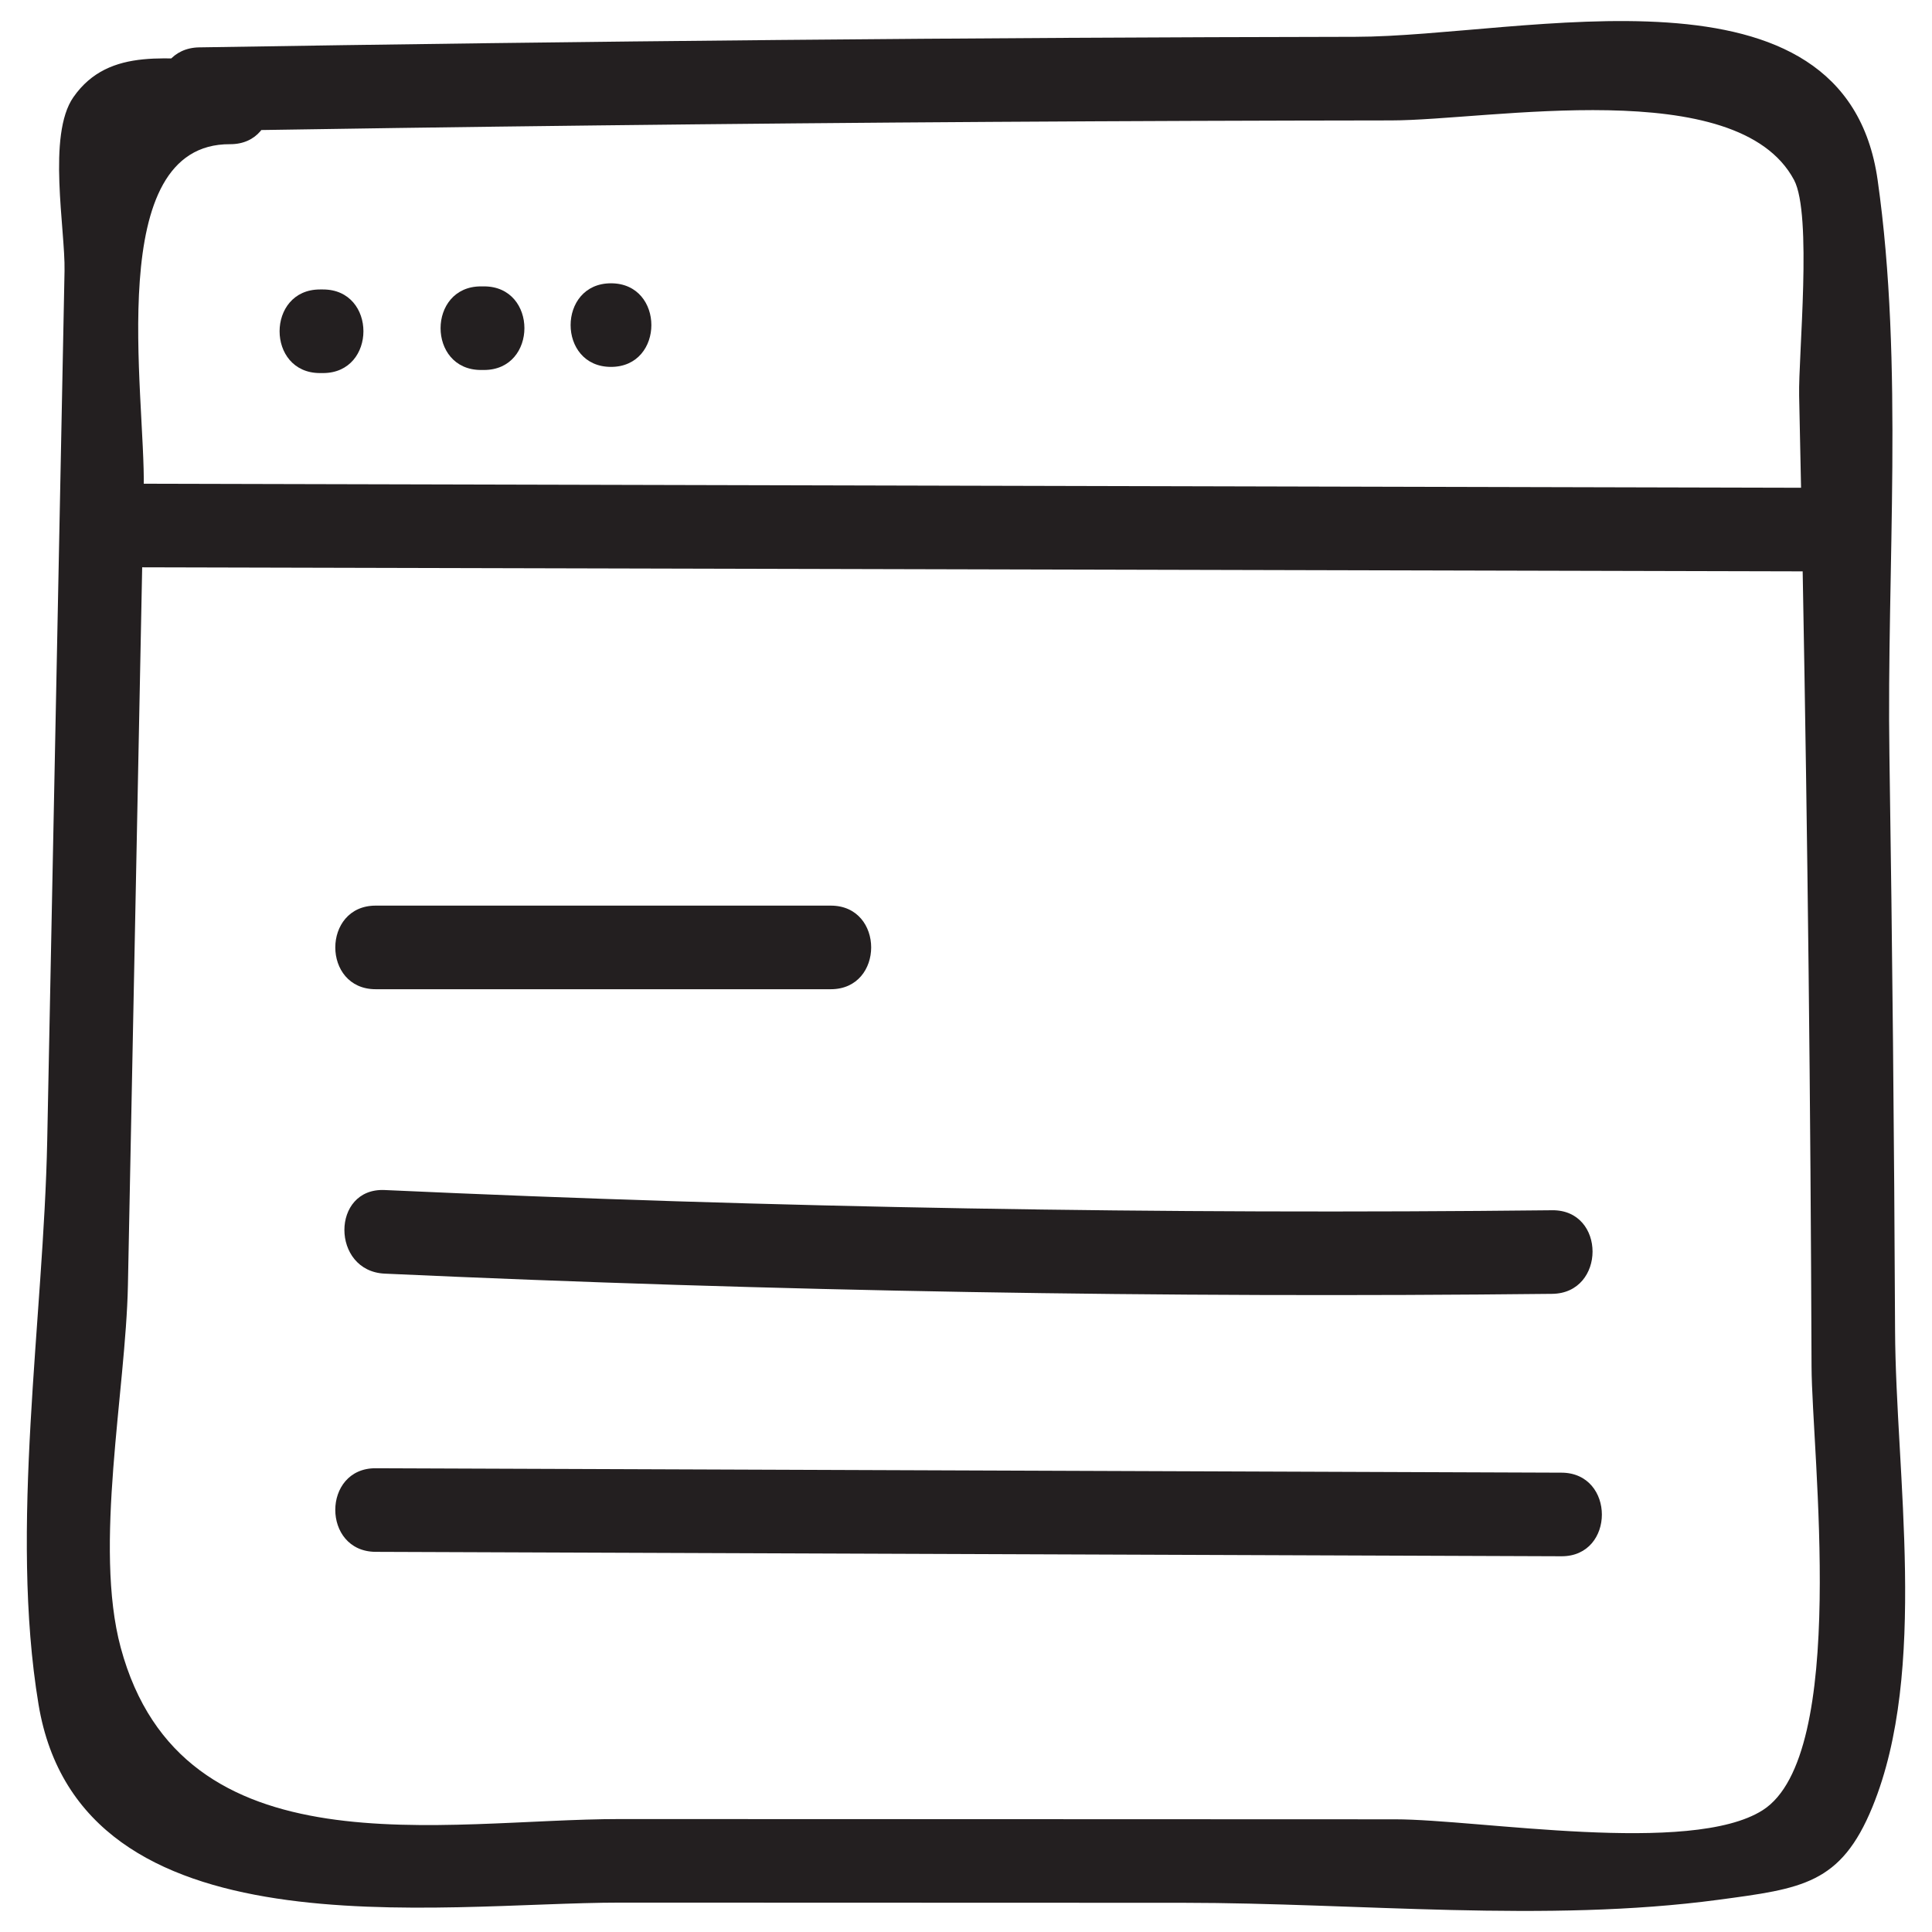
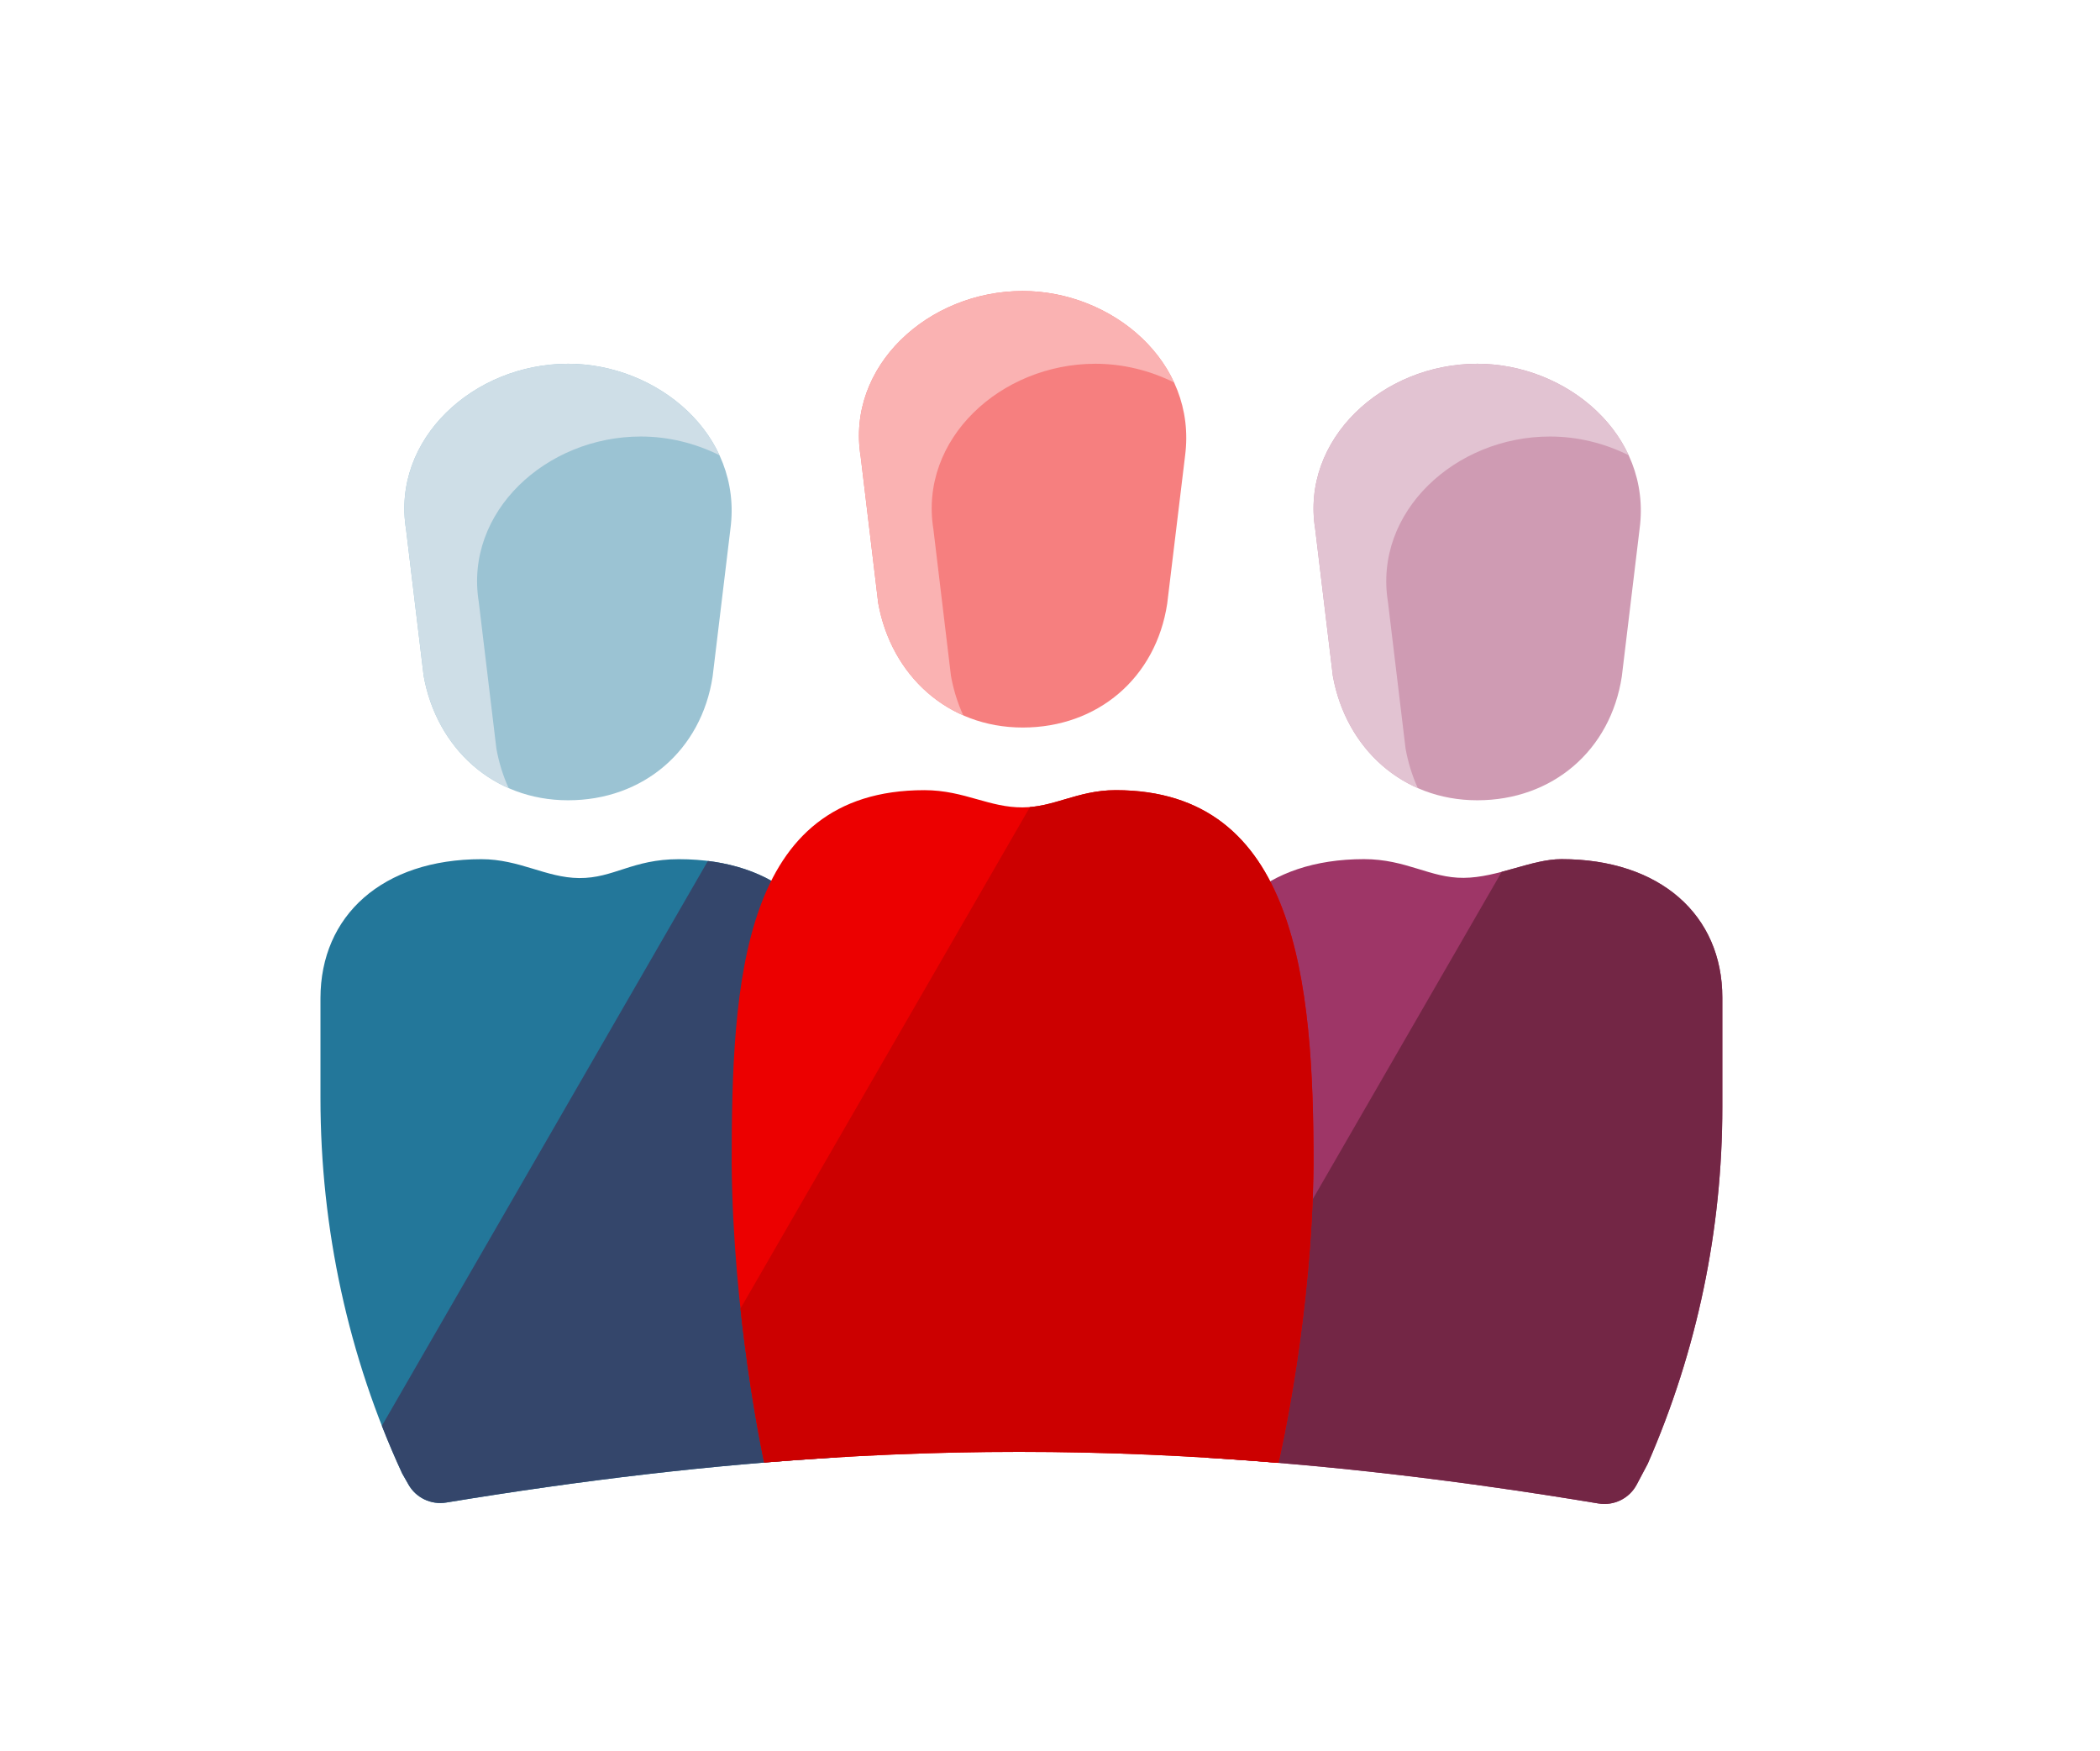
- <svg xmlns="http://www.w3.org/2000/svg" id="Layer_1" width="20px" height="20px" style="enable-background:new 0 0 52 52;" version="1.1" viewBox="0 0 52 52" xml:space="preserve">
-   <style type="text/css">
- 	.st0{fill:#231F20;}
- </style>
-   <g>
-     <g>
-       <path class="st0" d="M5.362,3.525C12.492,3.41,19.621,3.324,26.752,3.28    c3.565-0.022,7.13-0.035,10.695-0.039c2.648-0.003,9.31-1.259,10.839,1.601    c0.497,0.929,0.115,4.739,0.138,5.806c0.035,1.613,0.067,3.226,0.097,4.839    c0.066,3.548,0.118,7.097,0.158,10.646c0.04,3.549,0.066,7.098,0.079,10.647    c0.009,2.337,1.01,10.463-1.316,11.942c-1.931,1.228-7.639,0.246-9.893,0.245    c-3.791-0.001-7.582-0.003-11.373-0.004c-3.159-0.001-6.318-0.002-9.478-0.003    c-4.773-0.002-11.8,1.502-13.449-4.615c-0.734-2.723,0.137-6.913,0.194-9.75    c0.071-3.575,0.142-7.15,0.213-10.725s0.142-7.15,0.213-10.725    c0.05-2.533-1.109-9.283,2.323-9.264c1.448,0.008,1.45-2.242,0-2.25    C4.605,1.621,2.946,1.223,1.975,2.616c-0.71,1.018-0.216,3.552-0.238,4.677    c-0.052,2.6-0.103,5.2-0.155,7.8C1.478,20.294,1.375,25.494,1.271,30.694    c-0.096,4.817-1.022,10.428-0.234,15.18c1.13,6.818,10.728,5.334,15.662,5.335    c5.055,0.002,10.11,0.004,15.164,0.005c4.689,0.002,9.736,0.542,14.388-0.081    c2.252-0.302,3.294-0.421,4.145-2.497c1.509-3.681,0.627-8.973,0.61-12.826    c-0.023-5.162-0.074-10.324-0.152-15.486C50.777,15.29,51.246,9.824,50.536,4.841    c-0.876-6.151-9.511-3.857-14.062-3.85C26.103,1.008,15.732,1.107,5.362,1.275    C3.916,1.298,3.911,3.548,5.362,3.525L5.362,3.525z" />
-     </g>
-     <g>
-       <path class="st0" d="M2.945,15.267c15.583,0.038,31.167,0.076,46.75,0.114    c1.448,0.004,1.45-2.246,0-2.25c-15.583-0.038-31.167-0.076-46.75-0.114    C1.497,13.014,1.495,15.264,2.945,15.267L2.945,15.267z" />
-     </g>
-     <g>
-       <path class="st0" d="M16.445,9.875c1.448,0,1.45-2.25,0-2.25    C14.997,7.625,14.995,9.875,16.445,9.875L16.445,9.875z" />
-     </g>
-     <g>
-       <path class="st0" d="M13.028,7.708c-0.028,0-0.056,0-0.083,0c-1.448-0-1.45,2.25,0,2.25    c0.028,0,0.056,0,0.083,0C14.476,9.958,14.478,7.708,13.028,7.708L13.028,7.708z" />
-     </g>
-     <g>
-       <path class="st0" d="M8.695,7.791c-0.028,0-0.056,0-0.083,0    c-1.448,0-1.45,2.25,0,2.25c0.028,0,0.056,0,0.083-0    C10.143,10.041,10.145,7.791,8.695,7.791L8.695,7.791z" />
-     </g>
-     <g>
-       <path class="st0" d="M10.111,26.625c4.083,0,8.167,0,12.25,0c1.448,0,1.45-2.25,0-2.25    c-4.083,0-8.167,0-12.25,0C8.664,24.375,8.661,26.625,10.111,26.625L10.111,26.625z" />
-     </g>
-     <g>
-       <path class="st0" d="M10.354,34.28c10.47,0.478,20.943,0.659,31.423,0.544    c1.447-0.016,1.451-2.266,0-2.25c-10.48,0.115-20.953-0.066-31.423-0.544    C8.906,31.964,8.91,34.214,10.354,34.28L10.354,34.28z" />
-     </g>
-     <g>
-       <path class="st0" d="M10.111,41.768c10.639,0.04,21.278,0.08,31.917,0.119    c1.448,0.005,1.45-2.245,0-2.25c-10.639-0.04-21.278-0.08-31.917-0.119    C8.663,39.512,8.661,41.762,10.111,41.768L10.111,41.768z" />
-     </g>
+ <svg xmlns="http://www.w3.org/2000/svg" width="24" height="20" viewBox="0 0 32 32">
+   <g fill="none" fill-rule="evenodd">
+     <path fill="#9BC3D3" fill-rule="nonzero" d="M9.831,12.367 L10.157,9.662 C10.382,7.946 8.822,6.65 7.188,6.65 C5.457,6.65 3.957,8.03 4.225,9.677 L4.547,12.356 C4.784,13.675 5.816,14.63 7.188,14.63 C8.564,14.63 9.626,13.717 9.831,12.367 Z" />
+     <path fill="#9E3667" d="M18.846,26.647 C21.176,26.789 23.543,27.072 26.028,27.485 C26.312,27.532 26.594,27.394 26.729,27.139 L26.93,26.759 C27.835,24.689 28.294,22.477 28.294,20.24 L28.294,18.236 C28.294,16.73 27.158,15.706 25.352,15.706 C24.809,15.706 24.184,16.044 23.566,16.048 C22.951,16.054 22.518,15.706 21.74,15.706 C19.94,15.706 18.846,16.724 18.846,18.236 L18.846,26.647 Z" />
+     <path fill="#732645" d="M18.846,25.315 L18.846,26.647 C21.176,26.789 23.543,27.072 26.028,27.485 C26.312,27.532 26.594,27.394 26.729,27.139 L26.93,26.759 C27.835,24.689 28.294,22.477 28.294,20.24 L28.294,18.236 C28.294,16.73 27.158,15.706 25.352,15.706 C25.088,15.706 24.804,15.786 24.511,15.869 C24.428,15.892 24.344,15.916 24.26,15.938 L18.846,25.315 Z" />
+     <path fill="#23779A" d="M4.27,27.14 C4.408,27.383 4.684,27.513 4.959,27.468 C7.445,27.059 9.795,26.78 12.108,26.642 L12.108,18.25 C12.108,16.73 11.015,15.707 9.213,15.707 C8.362,15.707 8.022,16.057 7.389,16.052 C6.782,16.046 6.302,15.707 5.602,15.707 C3.795,15.707 2.66,16.737 2.66,18.25 L2.66,20.08 C2.66,22.461 3.171,24.809 4.154,26.936 L4.27,27.14 Z" />
+     <path fill="#34466B" d="M3.783,26.065 C3.898,26.359 4.021,26.649 4.154,26.936 L4.27,27.14 C4.408,27.383 4.684,27.513 4.959,27.468 C7.444,27.059 9.795,26.78 12.108,26.643 L12.108,18.25 C12.108,16.886 11.228,15.922 9.744,15.739 L3.783,26.065 Z" />
+     <path fill="#EC0000" d="M20.178,26.743 C20.223,26.55 20.795,24.034 20.819,21.28 C20.819,17.955 20.51,14.445 17.201,14.445 C16.841,14.445 16.553,14.53 16.276,14.611 C16.024,14.686 15.78,14.758 15.5,14.76 C15.2,14.762 14.939,14.688 14.669,14.612 C14.379,14.53 14.077,14.445 13.702,14.445 C10.353,14.445 10.179,17.955 10.179,21.28 C10.203,24.01 10.723,26.503 10.773,26.737 C12.342,26.608 13.886,26.542 15.433,26.542 C17.008,26.542 18.58,26.61 20.178,26.743 Z" />
+     <path fill="#C00" d="M10.34,23.922 C10.504,25.454 10.74,26.583 10.773,26.737 C12.342,26.608 13.886,26.542 15.434,26.542 C17.008,26.542 18.581,26.61 20.178,26.743 C20.223,26.55 20.795,24.034 20.819,21.28 C20.819,17.955 20.51,14.445 17.201,14.445 C16.841,14.445 16.553,14.53 16.276,14.611 C16.065,14.674 15.859,14.735 15.633,14.754 L10.34,23.922 Z" />
+     <path fill="#CF9BB3" d="M26.782,9.662 L26.456,12.367 C26.251,13.717 25.189,14.63 23.813,14.63 C22.442,14.63 21.409,13.675 21.172,12.356 L20.85,9.677 C20.582,8.03 22.082,6.65 23.813,6.65 C25.447,6.65 27.007,7.946 26.782,9.662 Z" />
+     <path fill="#F67F7F" fill-rule="nonzero" d="M18.143,11.037 L18.47,8.332 C18.695,6.616 17.134,5.32 15.501,5.32 C13.769,5.32 12.27,6.7 12.538,8.347 L12.859,11.026 C13.097,12.345 14.129,13.3 15.501,13.3 C16.877,13.3 17.938,12.387 18.143,11.037 Z" />
+     <path fill="#FAB2B2" fill-rule="nonzero" d="M14.414,13.078 C14.311,12.854 14.235,12.611 14.189,12.356 L13.868,9.677 C13.6,8.03 15.099,6.65 16.831,6.65 C17.334,6.65 17.83,6.773 18.27,6.993 C17.804,5.985 16.671,5.32 15.501,5.32 C13.769,5.32 12.27,6.7 12.538,8.347 L12.859,11.026 C13.028,11.966 13.602,12.721 14.414,13.078 Z" />
+     <path fill="#CEDEE7" fill-rule="nonzero" d="M6.101,14.408 C5.999,14.184 5.923,13.941 5.877,13.686 L5.555,11.007 C5.287,9.36 6.787,7.98 8.518,7.98 C9.021,7.98 9.518,8.103 9.957,8.323 C9.491,7.315 8.358,6.65 7.188,6.65 C5.457,6.65 3.957,8.03 4.225,9.677 L4.547,12.356 C4.716,13.296 5.289,14.051 6.101,14.408 Z" />
+     <path fill="#E2C3D2" d="M22.502,13.686 C22.548,13.941 22.624,14.184 22.726,14.408 C21.914,14.051 21.341,13.296 21.172,12.356 L20.85,9.677 C20.582,8.03 22.082,6.65 23.813,6.65 C24.983,6.65 26.116,7.315 26.582,8.323 C26.143,8.103 25.646,7.98 25.143,7.98 C23.412,7.98 21.912,9.36 22.18,11.007 L22.502,13.686 Z" />
  </g>
</svg>
